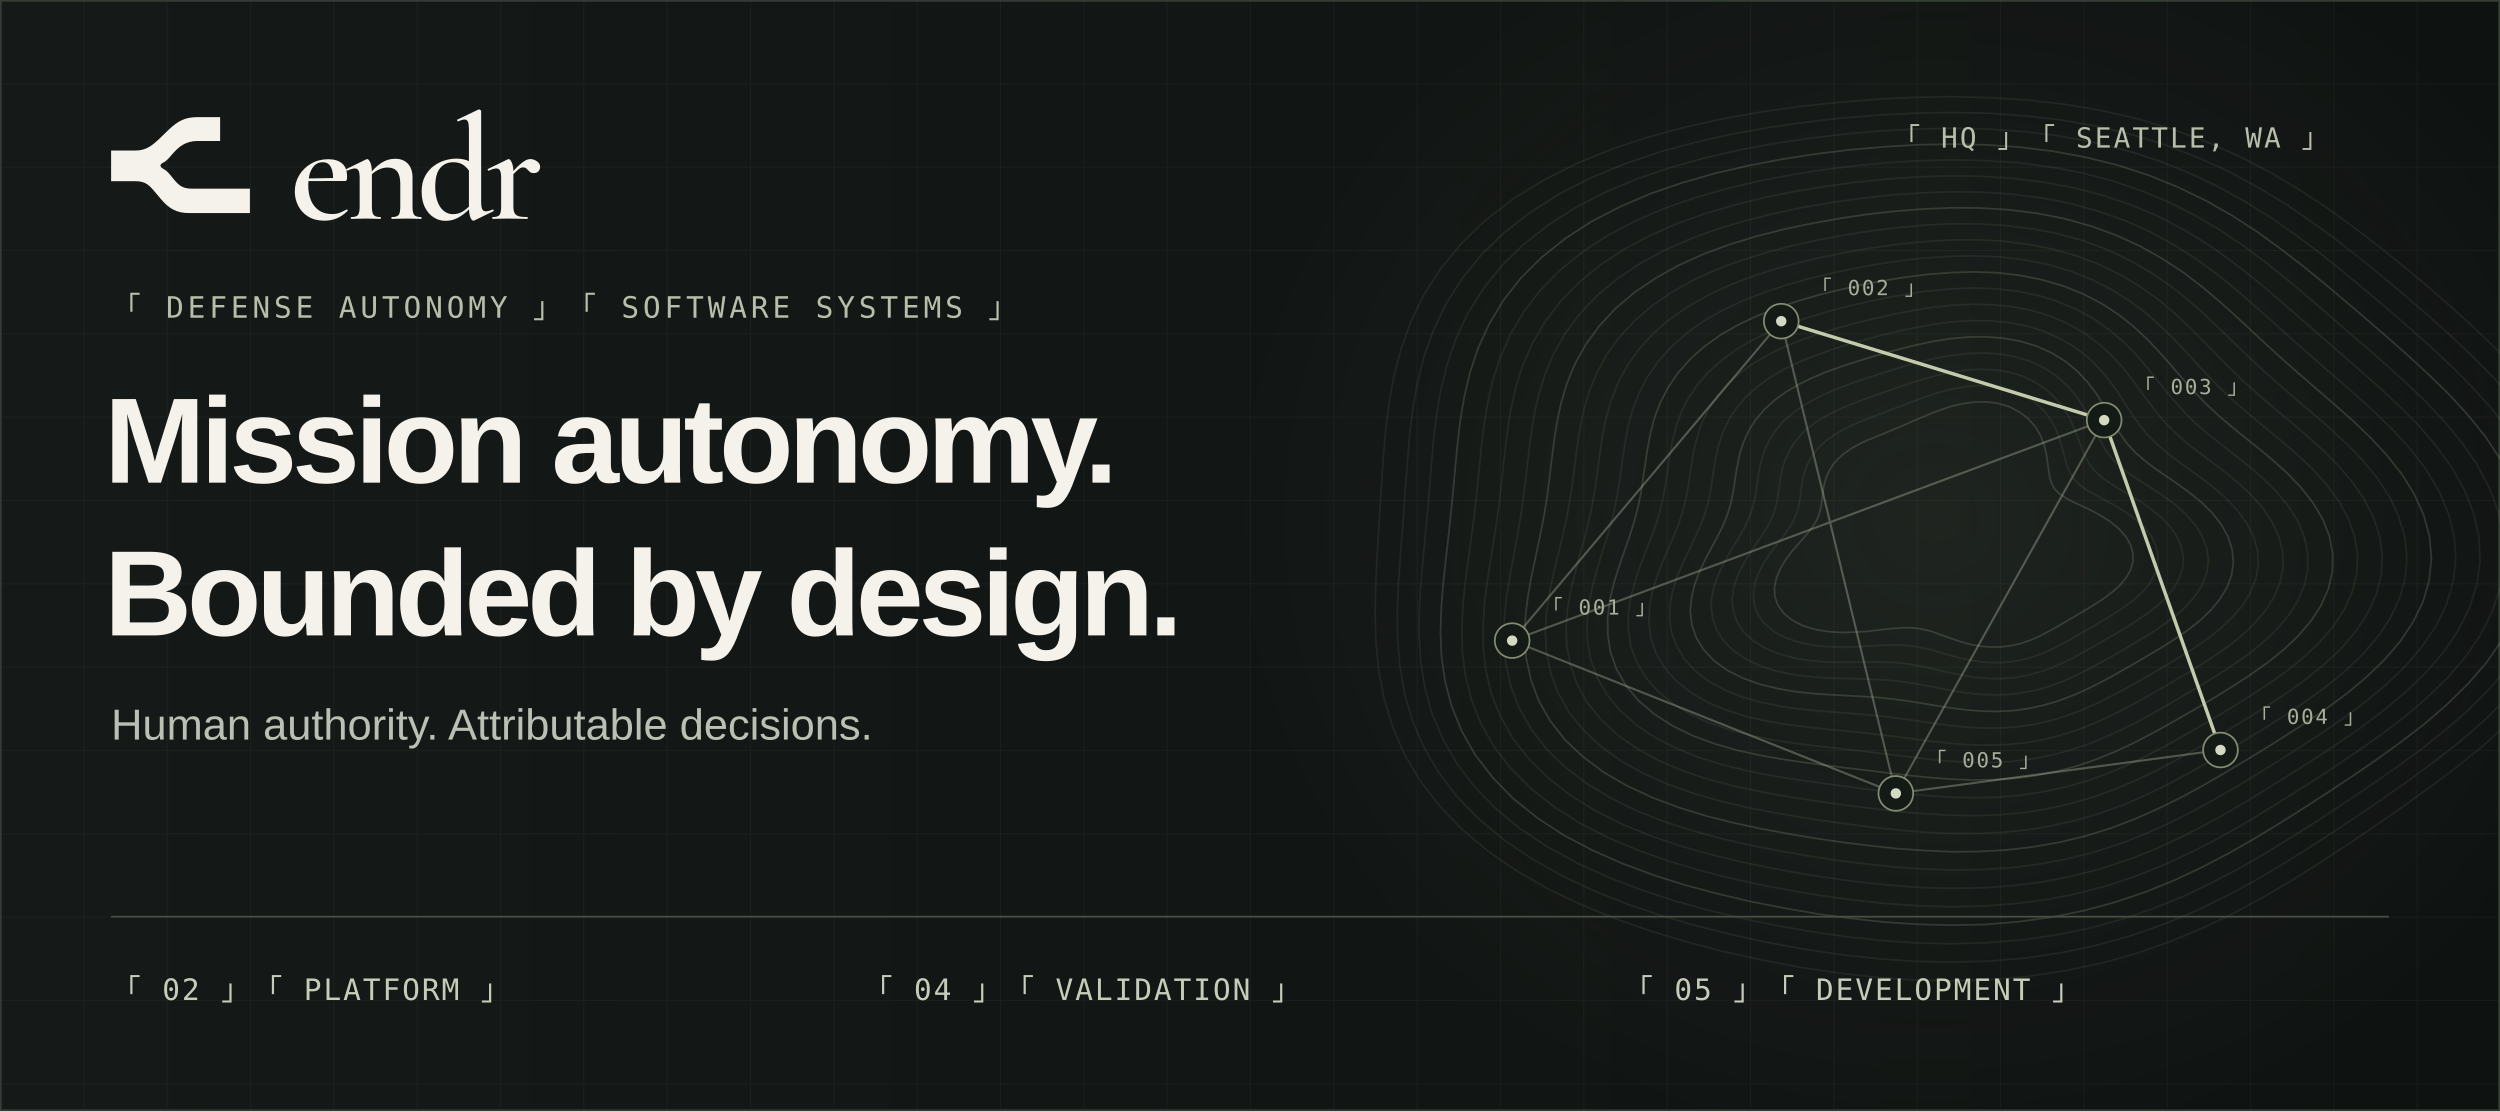
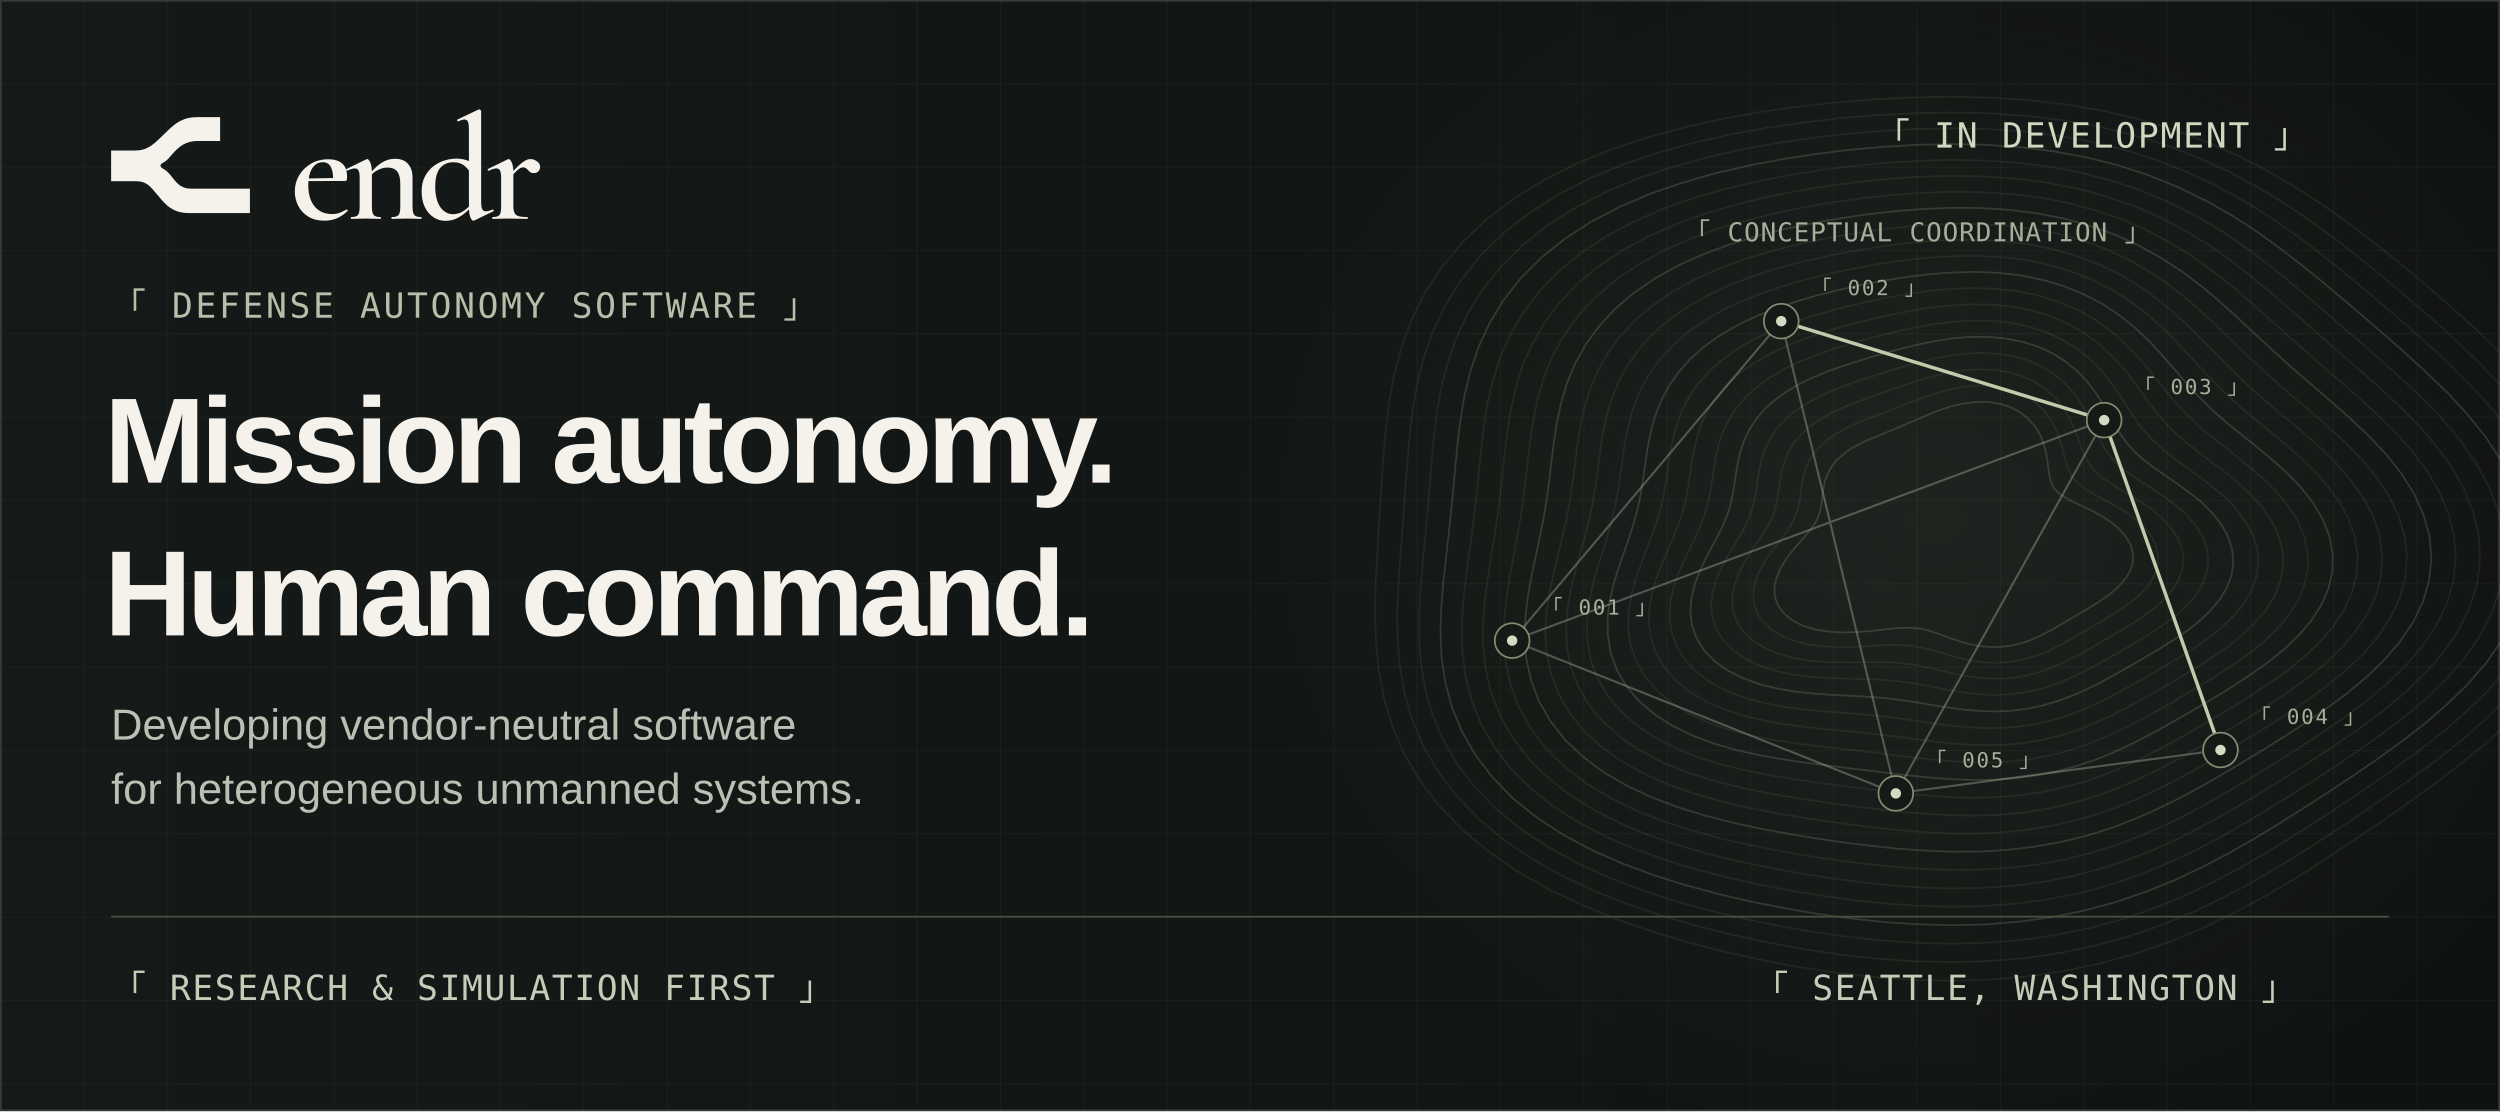
<svg xmlns="http://www.w3.org/2000/svg" width="1440" height="640" viewBox="0 0 1440 640" role="img" aria-labelledby="title desc">
  <defs>
    <linearGradient id="fade">
      <stop stop-color="#151917" />
      <stop offset="1" stop-color="#0e1211" />
    </linearGradient>
    <radialGradient id="wash">
      <stop stop-color="#7d8971" stop-opacity=".14" />
      <stop offset="1" stop-color="#7d8971" stop-opacity="0" />
    </radialGradient>
    <pattern id="grid" width="48" height="48" patternUnits="userSpaceOnUse">
      <path d="M48 0H0V48" fill="none" stroke="#e2e8d5" stroke-opacity=".045" />
    </pattern>
  </defs>
  <rect width="1440" height="640" fill="url(#fade)" />
  <rect x=".5" y=".5" width="1439" height="639" fill="url(#grid)" stroke="#343c35" />
  <g transform="translate(665 -6)">
    <ellipse cx="450" cy="305" rx="410" ry="370" fill="url(#wash)" />
    <polygon points="559.4,315.0 562.2,319.7 563.5,324.6 563.6,329.4 562.2,334.2 559.7,338.7 556.3,342.9 552.1,346.7 547.5,350.2 542.7,353.4 537.8,356.4 532.9,359.3 528.2,362.1 523.6,364.8 519.0,367.5 514.3,370.1 509.5,372.6 504.4,374.8 499.0,376.6 493.4,377.9 487.6,378.6 481.6,378.7 475.6,378.2 469.8,377.1 464.3,375.6 459.0,373.8 454.0,372.0 449.3,370.3 444.8,368.9 440.2,368.0 435.4,367.6 430.2,367.6 424.5,368.1 418.1,368.8 411.2,369.6 403.7,370.1 395.8,370.3 387.9,369.8 380.3,368.5 373.3,366.3 367.3,363.2 362.5,359.3 359.1,354.7 357.3,349.6 357.1,344.2 358.3,338.7 360.6,333.3 363.7,328.2 367.3,323.4 371.1,319.0 374.6,315.0 377.7,311.3 380.2,307.8 382.0,304.4 383.2,300.9 384.0,297.4 384.5,293.6 384.9,289.8 385.6,285.8 386.6,281.8 388.3,277.8 390.5,274.0 393.5,270.5 397.1,267.3 401.2,264.4 405.7,261.9 410.5,259.6 415.4,257.6 420.4,255.6 425.4,253.5 430.4,251.4 435.6,249.1 441.0,246.8 446.7,244.4 452.7,242.1 459.0,240.0 465.7,238.5 472.5,237.6 479.4,237.5 486.2,238.4 492.5,240.3 498.2,243.3 503.2,247.1 507.2,251.6 510.2,256.6 512.3,261.9 513.6,267.2 514.4,272.3 515.0,276.9 515.7,281.1 516.8,284.6 518.5,287.7 521.1,290.3 524.6,292.7 528.9,295.0 534.0,297.4 539.6,300.0 545.2,303.1 550.7,306.6 555.5,310.6 559.4,315.0" fill="none" stroke="#a4ad91" stroke-opacity="0.22" stroke-width="1" />
    <polygon points="574.2,315.0 576.8,320.4 578.1,325.9 577.8,331.4 576.2,336.8 573.3,341.9 569.4,346.6 564.7,351.0 559.5,355.0 554.0,358.6 548.5,362.1 543.0,365.3 537.6,368.5 532.4,371.5 527.1,374.6 521.7,377.5 516.2,380.3 510.5,382.8 504.4,384.8 498.1,386.4 491.5,387.4 484.8,387.8 478.1,387.5 471.5,386.6 465.1,385.3 459.0,383.7 453.2,382.0 447.6,380.4 442.1,379.1 436.6,378.1 430.9,377.6 424.8,377.5 418.2,377.7 411.0,378.1 403.3,378.6 395.0,378.7 386.5,378.4 378.0,377.4 369.9,375.6 362.4,372.8 356.0,369.2 350.9,364.7 347.3,359.5 345.3,353.7 344.9,347.7 345.9,341.6 348.1,335.6 351.2,329.9 354.8,324.5 358.5,319.6 362.1,315.0 365.2,310.7 367.7,306.6 369.5,302.6 370.8,298.6 371.6,294.4 372.2,290.1 372.8,285.6 373.6,281.0 374.9,276.4 376.9,271.8 379.6,267.5 383.0,263.4 387.2,259.6 391.9,256.3 397.1,253.3 402.6,250.6 408.3,248.2 414.1,245.9 420.0,243.7 426.0,241.4 432.1,239.1 438.4,236.7 444.9,234.3 451.8,232.1 459.0,230.2 466.5,228.8 474.2,228.1 481.9,228.3 489.4,229.4 496.4,231.6 502.9,234.7 508.5,238.8 513.2,243.6 516.9,248.9 519.7,254.5 521.7,260.1 523.2,265.5 524.5,270.5 525.8,275.0 527.6,278.9 529.9,282.4 533.1,285.5 537.2,288.4 542.1,291.2 547.6,294.2 553.6,297.4 559.6,301.1 565.2,305.3 570.2,309.9 574.2,315.0" fill="none" stroke="#a4ad91" stroke-opacity="0.1" stroke-width="1" />
    <polygon points="588.9,315.0 591.5,321.0 592.6,327.2 592.1,333.4 590.1,339.4 586.8,345.1 582.4,350.4 577.2,355.2 571.4,359.7 565.3,363.8 559.2,367.7 553.1,371.3 547.0,374.8 541.1,378.3 535.1,381.6 529.1,384.9 523.0,387.9 516.5,390.7 509.8,393.1 502.8,395.0 495.5,396.3 488.0,396.9 480.6,396.8 473.2,396.2 466.0,395.1 459.0,393.7 452.3,392.1 445.8,390.6 439.4,389.3 433.0,388.3 426.4,387.6 419.4,387.4 411.9,387.4 403.9,387.5 395.4,387.5 386.4,387.3 377.3,386.5 368.2,385.0 359.5,382.6 351.6,379.3 344.8,375.1 339.3,370.0 335.5,364.2 333.3,357.8 332.7,351.2 333.6,344.5 335.8,337.9 338.8,331.6 342.3,325.7 346.0,320.1 349.5,315.0 352.6,310.2 355.1,305.5 356.9,300.9 358.2,296.3 359.1,291.5 359.8,286.6 360.5,281.5 361.6,276.2 363.2,271.0 365.5,265.8 368.6,260.9 372.5,256.2 377.2,251.9 382.5,248.1 388.4,244.7 394.7,241.6 401.2,238.9 407.9,236.3 414.6,233.9 421.5,231.5 428.5,229.0 435.7,226.6 443.2,224.3 450.9,222.2 459.0,220.4 467.3,219.2 475.8,218.7 484.3,219.1 492.5,220.4 500.4,222.8 507.5,226.3 513.9,230.6 519.3,235.7 523.7,241.2 527.2,247.1 529.9,253.0 532.1,258.7 534.0,264.0 536.0,268.9 538.4,273.2 541.5,277.1 545.3,280.7 549.9,284.0 555.3,287.4 561.3,290.9 567.7,294.8 574.0,299.1 579.8,304.0 584.9,309.3 588.9,315.0" fill="none" stroke="#a4ad91" stroke-opacity="0.1" stroke-width="1" />
    <polygon points="603.6,315.0 606.1,321.7 607.0,328.5 606.3,335.3 603.9,341.9 600.2,348.2 595.3,354.1 589.6,359.5 583.2,364.4 576.6,369.0 569.8,373.3 563.0,377.3 556.4,381.2 549.8,385.0 543.2,388.6 536.5,392.2 529.7,395.6 522.6,398.7 515.2,401.4 507.5,403.6 499.5,405.1 491.3,406.0 483.1,406.3 474.9,405.9 466.8,405.0 459.0,403.7 451.4,402.3 444.0,400.8 436.7,399.5 429.4,398.5 421.9,397.7 414.0,397.3 405.7,397.0 396.8,396.8 387.5,396.5 377.9,395.8 368.0,394.6 358.4,392.6 349.2,389.7 340.8,385.8 333.6,380.9 327.9,375.2 323.8,368.8 321.4,361.9 320.6,354.6 321.4,347.4 323.5,340.2 326.4,333.3 329.8,326.8 333.5,320.7 336.9,315.0 340.0,309.6 342.4,304.3 344.3,299.2 345.6,293.9 346.6,288.6 347.3,283.0 348.2,277.3 349.5,271.4 351.4,265.6 354.0,259.8 357.5,254.2 361.9,249.0 367.2,244.2 373.2,239.9 379.8,236.1 386.8,232.6 394.1,229.6 401.6,226.7 409.3,224.1 417.1,221.6 425.0,219.1 433.1,216.6 441.4,214.4 450.1,212.3 459.0,210.7 468.2,209.6 477.4,209.3 486.7,209.9 495.7,211.5 504.3,214.1 512.2,217.8 519.2,222.4 525.3,227.7 530.4,233.5 534.6,239.7 538.0,245.8 540.9,251.8 543.6,257.5 546.3,262.7 549.4,267.5 553.0,271.8 557.5,275.8 562.7,279.7 568.6,283.6 575.1,287.7 581.8,292.2 588.4,297.1 594.4,302.6 599.6,308.6 603.6,315.0" fill="none" stroke="#a4ad91" stroke-opacity="0.1" stroke-width="1" />
    <polygon points="618.3,315.0 620.7,322.4 621.4,329.9 620.4,337.3 617.7,344.5 613.5,351.3 608.2,357.7 601.9,363.7 595.0,369.1 587.7,374.1 580.3,378.8 572.9,383.2 565.6,387.5 558.4,391.6 551.2,395.7 543.9,399.6 536.4,403.3 528.7,406.7 520.6,409.7 512.2,412.2 503.5,414.1 494.6,415.3 485.6,415.8 476.6,415.6 467.7,414.9 459.0,413.8 450.5,412.5 442.2,411.1 434.0,409.8 425.8,408.7 417.3,407.8 408.6,407.2 399.4,406.7 389.7,406.2 379.7,405.5 369.3,404.4 358.8,402.6 348.6,400.1 338.9,396.6 330.1,392.2 322.5,386.8 316.5,380.5 312.1,373.4 309.5,365.9 308.6,358.1 309.3,350.2 311.2,342.5 314.0,335.0 317.4,327.9 320.9,321.3 324.3,315.0 327.3,309.0 329.7,303.2 331.6,297.4 332.9,291.6 333.9,285.6 334.8,279.4 335.9,273.1 337.3,266.6 339.5,260.1 342.5,253.7 346.4,247.6 351.3,241.8 357.2,236.5 363.8,231.7 371.1,227.4 378.9,223.6 387.0,220.2 395.4,217.2 404.0,214.4 412.6,211.7 421.5,209.1 430.5,206.7 439.7,204.5 449.2,202.5 459.0,201.0 469.0,200.1 479.1,200.0 489.1,200.8 498.9,202.6 508.2,205.4 516.8,209.3 524.6,214.1 531.4,219.7 537.2,225.8 542.1,232.2 546.2,238.7 549.9,245.0 553.2,251.0 556.6,256.5 560.4,261.7 564.7,266.4 569.8,270.9 575.5,275.3 582.0,279.8 588.9,284.5 595.9,289.6 602.8,295.1 609.1,301.3 614.3,307.9 618.3,315.0" fill="none" stroke="#a4ad91" stroke-opacity="0.22" stroke-width="1" />
    <polygon points="633.0,315.0 635.3,323.0 635.8,331.2 634.4,339.2 631.4,347.0 626.8,354.5 620.9,361.4 614.1,367.8 606.7,373.8 598.8,379.2 590.8,384.3 582.8,389.1 574.9,393.8 567.1,398.3 559.2,402.7 551.3,406.9 543.2,411.0 534.8,414.7 526.0,418.1 516.9,420.9 507.5,423.1 497.9,424.5 488.1,425.3 478.3,425.4 468.6,424.9 459.0,424.0 449.6,422.8 440.4,421.4 431.3,420.1 422.1,418.9 412.8,417.9 403.2,417.1 393.1,416.3 382.7,415.5 371.8,414.4 360.8,412.9 349.7,410.6 338.9,407.6 328.7,403.6 319.5,398.6 311.5,392.5 305.2,385.7 300.6,378.0 297.7,369.9 296.7,361.5 297.1,353.1 298.9,344.7 301.6,336.7 304.9,329.1 308.4,321.9 311.7,315.0 314.6,308.4 317.0,302.0 318.8,295.6 320.2,289.2 321.2,282.6 322.2,275.8 323.4,268.8 325.1,261.7 327.5,254.6 330.9,247.6 335.3,240.9 340.7,234.6 347.1,228.8 354.4,223.5 362.4,218.8 371.0,214.6 380.0,211.0 389.2,207.7 398.6,204.7 408.2,201.9 418.0,199.3 427.9,196.9 438.0,194.7 448.4,192.8 459.0,191.4 469.8,190.7 480.7,190.7 491.5,191.7 502.0,193.7 512.1,196.8 521.4,200.9 529.9,205.9 537.5,211.7 544.0,218.0 549.6,224.7 554.5,231.4 558.8,238.1 562.9,244.4 567.0,250.3 571.5,255.9 576.5,261.0 582.1,266.0 588.5,270.9 595.4,275.9 602.7,281.2 610.1,286.9 617.3,293.1 623.7,299.9 629.0,307.3 633.0,315.0" fill="none" stroke="#a4ad91" stroke-opacity="0.1" stroke-width="1" />
    <polygon points="647.6,315.0 649.8,323.7 650.1,332.5 648.4,341.2 645.0,349.6 640.0,357.6 633.6,365.0 626.3,372.0 618.3,378.4 609.8,384.3 601.3,389.8 592.7,395.0 584.1,400.1 575.7,404.9 567.2,409.7 558.7,414.3 549.9,418.7 540.9,422.8 531.5,426.5 521.7,429.6 511.6,432.1 501.2,433.9 490.6,434.9 480.0,435.2 469.4,435.0 459.0,434.2 448.7,433.1 438.6,431.8 428.6,430.5 418.5,429.2 408.2,428.1 397.7,427.0 386.9,426.0 375.6,424.8 364.0,423.3 352.3,421.3 340.6,418.6 329.2,415.0 318.5,410.5 308.9,404.9 300.6,398.3 293.9,390.8 289.0,382.6 286.0,373.9 284.7,364.9 285.1,355.9 286.7,347.0 289.3,338.4 292.5,330.2 295.8,322.4 299.0,315.0 301.9,307.8 304.2,300.8 306.0,293.9 307.3,286.8 308.4,279.6 309.5,272.2 310.9,264.5 312.8,256.8 315.5,249.1 319.2,241.5 324.1,234.2 330.0,227.3 337.0,221.0 345.0,215.3 353.8,210.2 363.1,205.7 372.9,201.7 383.0,198.2 393.4,195.0 403.8,192.1 414.5,189.5 425.3,187.1 436.3,184.9 447.5,183.1 459.0,181.9 470.6,181.3 482.3,181.5 493.9,182.6 505.2,184.8 516.0,188.1 526.1,192.4 535.3,197.7 543.5,203.7 550.8,210.3 557.2,217.2 562.8,224.2 567.9,231.1 572.7,237.7 577.5,244.0 582.6,250.0 588.3,255.6 594.5,261.1 601.4,266.5 608.9,272.1 616.6,277.9 624.4,284.3 631.7,291.2 638.3,298.6 643.7,306.6 647.6,315.0" fill="none" stroke="#a4ad91" stroke-opacity="0.1" stroke-width="1" />
    <polygon points="662.2,315.0 664.2,324.3 664.3,333.8 662.3,343.1 658.5,352.1 653.1,360.6 646.2,368.7 638.4,376.1 629.8,383.0 620.8,389.3 611.6,395.3 602.5,400.9 593.3,406.3 584.3,411.6 575.2,416.7 566.1,421.7 556.7,426.4 547.0,430.9 537.0,434.9 526.5,438.4 515.6,441.2 504.5,443.3 493.2,444.6 481.7,445.2 470.3,445.1 459.0,444.5 447.8,443.5 436.8,442.2 425.8,440.9 414.8,439.5 403.7,438.2 392.3,436.9 380.6,435.6 368.6,434.1 356.3,432.2 343.8,429.7 331.5,426.5 319.6,422.4 308.5,417.3 298.4,411.2 289.7,404.0 282.8,396.0 277.6,387.2 274.3,377.9 272.9,368.3 273.0,358.7 274.5,349.3 277.0,340.1 280.0,331.4 283.2,323.0 286.3,315.0 289.1,307.3 291.3,299.7 293.1,292.1 294.4,284.4 295.6,276.6 296.7,268.5 298.3,260.3 300.4,251.9 303.4,243.5 307.5,235.3 312.8,227.5 319.3,220.1 327.0,213.2 335.6,207.0 345.1,201.5 355.3,196.7 365.9,192.5 376.9,188.7 388.1,185.4 399.5,182.4 411.0,179.7 422.7,177.3 434.6,175.2 446.7,173.5 459.0,172.4 471.4,171.9 483.9,172.3 496.3,173.6 508.3,176.0 519.8,179.5 530.7,184.0 540.6,189.4 549.6,195.7 557.7,202.5 564.8,209.6 571.1,216.9 576.9,224.1 582.5,231.1 588.0,237.7 593.9,244.1 600.1,250.2 607.0,256.1 614.5,262.0 622.4,268.2 630.5,274.7 638.6,281.6 646.2,289.2 652.9,297.3 658.4,305.9 662.2,315.0" fill="none" stroke="#a4ad91" stroke-opacity="0.1" stroke-width="1" />
    <polygon points="676.8,315.0 678.6,325.0 678.4,335.1 676.2,345.0 672.0,354.6 666.1,363.7 658.8,372.2 650.4,380.2 641.3,387.5 631.7,394.3 622.0,400.7 612.2,406.8 602.5,412.6 592.9,418.2 583.2,423.7 573.5,429.0 563.5,434.2 553.2,439.0 542.5,443.4 531.3,447.2 519.8,450.3 507.9,452.7 495.7,454.3 483.5,455.1 471.2,455.3 459.0,454.8 446.9,453.9 435.0,452.7 423.1,451.3 411.2,449.8 399.1,448.4 386.9,446.8 374.3,445.2 361.5,443.3 348.5,441.0 335.4,438.1 322.5,434.4 310.1,429.8 298.4,424.1 288.0,417.4 278.9,409.7 271.7,401.1 266.2,391.7 262.7,381.8 261.1,371.7 261.0,361.6 262.3,351.5 264.6,341.8 267.5,332.5 270.6,323.6 273.6,315.0 276.2,306.7 278.4,298.5 280.1,290.3 281.4,282.0 282.6,273.5 283.9,264.8 285.6,255.9 287.9,246.9 291.3,238.0 295.8,229.2 301.6,220.7 308.6,212.8 316.9,205.4 326.2,198.8 336.5,192.9 347.4,187.8 358.9,183.3 370.8,179.3 382.9,175.8 395.2,172.8 407.6,170.0 420.2,167.6 432.9,165.6 445.9,164.0 459.0,163.0 472.2,162.6 485.5,163.1 498.6,164.6 511.4,167.2 523.7,170.8 535.3,175.5 546.0,181.1 555.8,187.6 564.5,194.6 572.4,202.0 579.5,209.6 586.1,217.1 592.4,224.4 598.6,231.4 605.1,238.1 612.1,244.7 619.6,251.1 627.6,257.6 636.0,264.3 644.5,271.4 652.9,279.0 660.7,287.2 667.5,295.9 673.0,305.3 676.8,315.0" fill="none" stroke="#a4ad91" stroke-opacity="0.22" stroke-width="1" />
    <polygon points="691.3,315.0 693.0,325.7 692.5,336.4 689.9,346.9 685.3,357.1 679.0,366.7 671.2,375.8 662.3,384.3 652.7,392.1 642.6,399.3 632.3,406.1 622.0,412.6 611.7,418.8 601.5,424.8 591.2,430.7 580.9,436.4 570.3,441.9 559.4,447.1 548.0,451.9 536.2,456.1 523.9,459.5 511.2,462.2 498.3,464.1 485.2,465.2 472.1,465.5 459.0,465.2 446.0,464.3 433.1,463.2 420.3,461.7 407.5,460.2 394.6,458.5 381.5,456.7 368.1,454.8 354.5,452.6 340.8,449.8 327.0,446.5 313.5,442.3 300.6,437.1 288.5,430.9 277.6,423.6 268.2,415.3 260.6,406.1 254.9,396.2 251.2,385.8 249.3,375.1 249.1,364.4 250.2,353.8 252.3,343.5 255.0,333.7 257.9,324.2 260.8,315.0 263.3,306.1 265.4,297.3 267.0,288.5 268.4,279.6 269.6,270.5 271.0,261.1 272.8,251.6 275.4,242.0 279.1,232.4 284.0,223.0 290.3,214.0 297.9,205.5 306.8,197.7 316.8,190.6 327.9,184.3 339.6,178.9 352.0,174.1 364.7,169.9 377.7,166.3 390.8,163.2 404.2,160.4 417.6,158.0 431.3,156.0 445.0,154.5 459.0,153.6 473.1,153.4 487.1,154.0 501.0,155.6 514.6,158.4 527.6,162.2 539.9,167.0 551.4,172.9 561.9,179.5 571.5,186.7 580.1,194.4 588.0,202.2 595.3,210.0 602.3,217.6 609.3,225.0 616.5,232.2 624.1,239.2 632.2,246.1 640.7,253.1 649.6,260.4 658.5,268.1 667.2,276.3 675.2,285.2 682.1,294.6 687.6,304.6 691.3,315.0" fill="none" stroke="#a4ad91" stroke-opacity="0.1" stroke-width="1" />
    <polygon points="705.7,315.0 707.2,326.3 706.5,337.6 703.6,348.8 698.6,359.5 691.8,369.8 683.6,379.4 674.2,388.3 664.0,396.6 653.4,404.3 642.6,411.5 631.7,418.4 620.9,425.0 610.1,431.4 599.3,437.7 588.3,443.9 577.1,449.8 565.6,455.3 553.6,460.4 541.0,465.0 528.0,468.8 514.6,471.8 500.9,474.0 487.0,475.3 473.0,475.8 459.0,475.6 445.1,474.8 431.3,473.7 417.6,472.2 403.8,470.5 390.0,468.7 376.1,466.6 361.9,464.4 347.5,461.7 333.1,458.6 318.7,454.8 304.6,450.1 291.1,444.4 278.6,437.6 267.3,429.8 257.6,420.9 249.6,411.2 243.7,400.7 239.7,389.7 237.5,378.5 237.1,367.2 238.0,356.1 239.9,345.2 242.5,334.8 245.2,324.7 247.9,315.0 250.3,305.5 252.3,296.1 253.9,286.7 255.2,277.1 256.5,267.4 257.9,257.4 260.0,247.2 262.9,237.0 266.9,226.7 272.2,216.8 278.9,207.2 287.1,198.2 296.7,189.9 307.5,182.4 319.3,175.8 331.8,170.0 345.0,165.0 358.6,160.6 372.5,156.9 386.6,153.7 400.8,150.9 415.1,148.5 429.6,146.5 444.2,145.1 459.0,144.2 473.9,144.1 488.7,144.9 503.4,146.7 517.7,149.6 531.5,153.5 544.6,158.5 556.8,164.5 568.1,171.4 578.4,178.8 587.8,186.7 596.4,194.7 604.5,202.8 612.3,210.8 620.0,218.6 627.9,226.2 636.2,233.6 644.8,241.1 653.9,248.6 663.2,256.5 672.5,264.8 681.4,273.7 689.6,283.2 696.6,293.3 702.1,303.9 705.7,315.0" fill="none" stroke="#a4ad91" stroke-opacity="0.1" stroke-width="1" />
    <polygon points="720.1,315.0 721.4,326.9 720.4,338.9 717.2,350.6 711.8,362.0 704.6,372.8 695.9,382.9 686.0,392.3 675.3,401.1 664.2,409.2 652.8,416.9 641.4,424.2 630.0,431.2 618.7,438.1 607.3,444.8 595.8,451.3 584.0,457.6 571.8,463.6 559.2,469.1 545.9,474.0 532.2,478.1 518.0,481.4 503.5,483.9 488.7,485.4 473.9,486.1 459.0,486.1 444.2,485.4 429.5,484.2 414.8,482.7 400.2,480.8 385.5,478.8 370.7,476.5 355.7,473.9 340.6,470.9 325.5,467.3 310.4,463.0 295.8,457.8 281.8,451.6 268.7,444.3 257.0,435.9 247.0,426.5 238.7,416.2 232.5,405.1 228.2,393.6 225.8,381.8 225.1,370.0 225.8,358.3 227.6,347.0 229.9,335.9 232.5,325.3 235.0,315.0 237.3,304.9 239.1,294.9 240.7,284.9 242.0,274.7 243.3,264.3 244.9,253.6 247.1,242.8 250.2,231.9 254.6,221.1 260.3,210.5 267.6,200.4 276.4,190.9 286.6,182.1 298.1,174.2 310.7,167.2 324.1,161.1 338.1,155.9 352.6,151.4 367.4,147.5 382.3,144.2 397.4,141.4 412.6,139.0 427.9,137.1 443.4,135.7 459.0,134.9 474.6,135.0 490.3,135.9 505.7,137.8 520.8,140.7 535.4,144.8 549.2,150.0 562.2,156.2 574.3,163.2 585.4,170.9 595.6,178.9 605.0,187.3 613.8,195.7 622.4,204.0 630.8,212.1 639.4,220.1 648.3,228.0 657.6,236.0 667.1,244.1 676.9,252.6 686.5,261.5 695.7,271.0 704.1,281.2 711.2,291.9 716.6,303.3 720.1,315.0" fill="none" stroke="#a4ad91" stroke-opacity="0.1" stroke-width="1" />
    <polygon points="734.4,315.0 735.5,327.6 734.2,340.2 730.7,352.5 724.9,364.4 717.3,375.7 708.1,386.4 697.7,396.3 686.6,405.6 674.9,414.2 663.0,422.3 651.1,430.0 639.2,437.5 627.3,444.7 615.4,451.8 603.3,458.8 590.9,465.5 578.1,471.8 564.8,477.7 550.9,483.0 536.4,487.5 521.5,491.1 506.1,493.8 490.5,495.6 474.8,496.5 459.0,496.6 443.3,495.9 427.6,494.8 412.1,493.1 396.5,491.2 380.9,488.9 365.3,486.3 349.5,483.4 333.7,480.0 317.8,476.0 302.2,471.2 287.0,465.5 272.5,458.8 259.0,451.0 246.9,442.0 236.4,432.1 227.9,421.2 221.3,409.6 216.8,397.5 214.1,385.2 213.2,372.8 213.7,360.6 215.2,348.7 217.3,337.1 219.7,325.9 222.0,315.0 224.1,304.3 225.9,293.7 227.3,283.0 228.6,272.2 230.0,261.1 231.7,249.9 234.1,238.4 237.5,226.9 242.3,215.4 248.5,204.3 256.3,193.6 265.6,183.6 276.5,174.4 288.8,166.1 302.1,158.7 316.4,152.3 331.3,146.8 346.6,142.1 362.3,138.1 378.1,134.8 394.1,131.9 410.1,129.5 426.3,127.7 442.6,126.4 459.0,125.7 475.4,125.8 491.8,126.8 508.1,128.8 523.9,131.9 539.3,136.2 553.9,141.5 567.7,147.8 580.5,155.0 592.4,162.8 603.4,171.2 613.6,179.8 623.2,188.4 632.5,197.1 641.7,205.6 651.0,214.1 660.5,222.4 670.3,230.9 680.4,239.6 690.5,248.6 700.5,258.2 710.0,268.4 718.5,279.2 725.6,290.6 731.0,302.6 734.4,315.0" fill="none" stroke="#a4ad91" stroke-opacity="0.22" stroke-width="1" />
    <polygon points="748.6,315.0 749.5,328.2 748.0,341.4 744.1,354.4 738.0,366.8 729.9,378.7 720.3,389.9 709.4,400.3 697.8,410.0 685.6,419.1 673.2,427.6 660.7,435.8 648.3,443.7 635.9,451.4 623.5,458.9 610.8,466.3 597.9,473.4 584.4,480.2 570.5,486.4 555.9,492.1 540.7,496.9 524.9,500.9 508.8,503.9 492.3,505.9 475.7,506.9 459.0,507.1 442.4,506.5 425.8,505.3 409.3,503.6 392.8,501.5 376.4,499.0 359.9,496.1 343.4,492.9 326.8,489.1 310.3,484.6 294.0,479.4 278.2,473.2 263.2,465.9 249.3,457.6 236.8,448.1 225.9,437.6 217.0,426.1 210.2,414.0 205.3,401.4 202.4,388.5 201.3,375.6 201.5,362.9 202.7,350.4 204.6,338.3 206.8,326.5 208.9,315.0 210.9,303.7 212.5,292.5 213.9,281.2 215.2,269.7 216.6,258.0 218.5,246.1 221.1,234.0 224.8,221.8 229.9,209.8 236.6,198.0 244.9,186.8 254.9,176.3 266.5,166.6 279.5,157.9 293.6,150.2 308.7,143.6 324.4,137.8 340.7,133.0 357.2,128.9 373.9,125.4 390.7,122.5 407.6,120.2 424.7,118.3 441.8,117.1 459.0,116.5 476.2,116.7 493.4,117.8 510.4,119.9 527.1,123.1 543.2,127.5 558.6,132.9 573.2,139.4 586.8,146.8 599.5,154.8 611.2,163.3 622.2,172.2 632.6,181.2 642.7,190.1 652.6,199.1 662.6,208.0 672.7,216.8 683.1,225.8 693.7,235.1 704.2,244.7 714.5,254.9 724.2,265.7 732.9,277.2 740.1,289.3 745.4,302.0 748.6,315.0" fill="none" stroke="#a4ad91" stroke-opacity="0.1" stroke-width="1" />
    <polygon points="762.8,315.0 763.5,328.9 761.7,342.7 757.4,356.2 750.9,369.2 742.4,381.7 732.3,393.3 721.0,404.3 708.9,414.4 696.3,424.0 683.4,433.0 670.4,441.6 657.5,449.9 644.6,458.0 631.6,466.0 618.4,473.8 604.8,481.3 590.8,488.5 576.2,495.2 560.9,501.2 544.9,506.4 528.4,510.7 511.4,514.0 494.1,516.2 476.6,517.4 459.0,517.7 441.4,517.2 423.9,515.9 406.5,514.1 389.2,511.8 371.9,509.1 354.6,505.9 337.2,502.3 319.9,498.1 302.8,493.2 285.9,487.5 269.5,480.8 254.0,473.0 239.6,464.1 226.7,454.1 215.5,443.0 206.3,431.1 199.1,418.4 193.9,405.3 190.8,391.9 189.3,378.4 189.3,365.1 190.2,352.1 191.9,339.4 193.8,327.1 195.8,315.0 197.6,303.1 199.1,291.2 200.4,279.3 201.7,267.2 203.2,254.8 205.2,242.3 208.0,229.5 212.0,216.7 217.5,204.1 224.7,191.8 233.5,180.0 244.2,169.0 256.4,158.9 270.2,149.8 285.1,141.8 301.0,134.8 317.6,128.9 334.7,123.9 352.1,119.6 369.7,116.1 387.4,113.2 405.2,110.8 423.1,109.0 441.0,107.8 459.0,107.3 477.0,107.6 495.0,108.8 512.8,111.0 530.2,114.3 547.1,118.8 563.3,124.3 578.7,130.9 593.1,138.5 606.6,146.7 619.1,155.5 630.9,164.6 642.1,173.8 652.9,183.2 663.6,192.5 674.2,201.8 685.0,211.2 695.9,220.7 707.0,230.5 718.0,240.8 728.6,251.6 738.4,263.1 747.2,275.2 754.4,288.0 759.7,301.3 762.8,315.0" fill="none" stroke="#a4ad91" stroke-opacity="0.1" stroke-width="1" />
    <polygon points="776.9,315.0 777.3,329.5 775.2,343.9 770.6,358.0 763.8,371.6 754.9,384.6 744.4,396.8 732.6,408.2 720.0,418.9 706.9,428.9 693.5,438.3 680.1,447.4 666.7,456.2 653.3,464.7 639.7,473.1 626.0,481.4 611.9,489.3 597.2,496.9 581.9,504.0 565.9,510.4 549.2,516.0 531.9,520.6 514.1,524.1 495.9,526.5 477.5,527.9 459.0,528.3 440.5,527.8 422.1,526.5 403.8,524.6 385.5,522.1 367.4,519.1 349.2,515.7 331.1,511.7 313.1,507.1 295.3,501.7 277.8,495.5 260.9,488.3 244.9,480.1 230.0,470.6 216.7,460.1 205.1,448.5 195.5,436.0 188.0,422.8 182.6,409.2 179.1,395.2 177.3,381.2 177.0,367.4 177.7,353.8 179.1,340.6 180.8,327.7 182.6,315.0 184.2,302.5 185.6,290.0 186.9,277.4 188.1,264.7 189.7,251.7 191.8,238.4 194.9,225.0 199.2,211.6 205.1,198.4 212.7,185.5 222.2,173.2 233.5,161.7 246.4,151.2 260.9,141.7 276.7,133.4 293.4,126.1 310.9,120.0 328.9,114.8 347.1,110.5 365.6,106.9 384.1,103.9 402.7,101.6 421.4,99.8 440.2,98.6 459.0,98.1 477.8,98.5 496.6,99.7 515.1,102.0 533.3,105.4 551.0,110.0 568.0,115.7 584.2,122.4 599.4,130.1 613.7,138.5 627.1,147.5 639.7,156.9 651.7,166.5 663.3,176.2 674.6,185.9 685.9,195.7 697.3,205.5 708.8,215.6 720.3,226.0 731.7,236.9 742.6,248.3 752.6,260.4 761.5,273.2 768.7,286.7 774.0,300.7 776.9,315.0" fill="none" stroke="#a4ad91" stroke-opacity="0.1" stroke-width="1" />
    <polygon points="790.9,315.0 791.1,330.1 788.7,345.1 783.8,359.8 776.6,374.0 767.3,387.5 756.3,400.2 744.1,412.1 731.1,423.3 717.5,433.7 703.7,443.7 689.8,453.2 675.9,462.4 662.0,471.4 647.9,480.3 633.6,489.0 618.9,497.4 603.6,505.4 587.7,512.9 571.0,519.7 553.5,525.6 535.4,530.5 516.8,534.3 497.7,536.9 478.4,538.5 459.0,538.9 439.6,538.4 420.2,537.1 401.0,535.0 381.9,532.4 362.9,529.1 343.9,525.4 325.1,521.0 306.3,516.0 287.8,510.2 269.8,503.5 252.3,495.8 235.8,487.1 220.5,477.1 206.7,466.1 194.8,453.9 184.8,440.9 177.0,427.2 171.2,413.0 167.4,398.6 165.3,384.1 164.7,369.7 165.2,355.6 166.3,341.8 167.8,328.3 169.3,315.0 170.7,301.9 172.0,288.8 173.2,275.5 174.5,262.1 176.1,248.5 178.4,234.6 181.7,220.6 186.4,206.5 192.7,192.7 200.8,179.2 210.8,166.4 222.8,154.4 236.4,143.5 251.7,133.6 268.3,125.0 285.8,117.5 304.2,111.2 323.0,105.8 342.1,101.4 361.5,97.7 380.9,94.7 400.3,92.3 419.8,90.6 439.4,89.4 459.0,89.0 478.6,89.4 498.1,90.7 517.5,93.1 536.5,96.6 555.0,101.2 572.8,107.0 589.7,113.9 605.8,121.7 620.9,130.3 635.1,139.5 648.5,149.2 661.3,159.1 673.6,169.1 685.7,179.3 697.7,189.5 709.7,199.9 721.7,210.5 733.6,221.5 745.4,232.9 756.5,245.0 766.8,257.8 775.7,271.3 783.0,285.4 788.1,300.0 790.9,315.0" fill="none" stroke="#a4ad91" stroke-opacity="0.22" stroke-width="1" />
    <polygon points="804.8,315.0 804.8,330.7 802.1,346.4 796.9,361.7 789.3,376.4 779.6,390.4 768.2,403.6 755.6,416.0 742.1,427.7 728.1,438.6 713.9,449.0 699.5,459.0 685.1,468.7 670.7,478.2 656.1,487.5 641.3,496.6 626.0,505.5 610.1,513.9 593.5,521.9 576.1,529.0 557.9,535.3 539.0,540.5 519.5,544.5 499.6,547.4 479.3,549.0 459.0,549.6 438.7,549.1 418.4,547.7 398.3,545.5 378.3,542.6 358.4,539.1 338.7,535.0 319.0,530.3 299.6,524.9 280.5,518.6 261.8,511.5 243.8,503.3 226.8,494.0 211.0,483.6 196.8,472.0 184.5,459.4 174.2,445.8 166.0,431.6 159.8,416.9 155.7,401.9 153.3,386.9 152.4,372.0 152.5,357.3 153.4,342.9 154.6,328.9 155.9,315.0 157.2,301.3 158.4,287.5 159.5,273.6 160.7,259.6 162.4,245.3 164.9,230.7 168.5,216.1 173.5,201.4 180.2,187.0 188.9,173.0 199.5,159.6 212.1,147.2 226.5,135.8 242.5,125.6 259.9,116.6 278.3,108.9 297.5,102.4 317.2,96.9 337.2,92.3 357.4,88.6 377.6,85.6 397.9,83.2 418.2,81.4 438.6,80.3 459.0,79.9 479.4,80.3 499.7,81.7 519.9,84.1 539.6,87.7 558.9,92.4 577.5,98.3 595.3,105.3 612.2,113.3 628.2,122.1 643.2,131.5 657.4,141.4 671.0,151.6 684.0,162.0 696.8,172.6 709.5,183.3 722.0,194.2 734.6,205.3 747.0,216.9 759.0,229.0 770.5,241.7 780.9,255.2 789.9,269.3 797.2,284.1 802.2,299.4 804.8,315.0" fill="none" stroke="#a4ad91" stroke-opacity="0.1" stroke-width="1" />
    <polygon points="818.7,315.0 818.4,331.4 815.5,347.6 809.9,363.4 801.9,378.7 791.8,393.3 780.1,407.0 767.1,419.9 753.2,432.1 738.7,443.5 724.0,454.4 709.2,464.8 694.4,475.0 679.5,484.9 664.4,494.7 649.0,504.3 633.2,513.6 616.6,522.5 599.3,530.9 581.2,538.4 562.3,545.0 542.5,550.5 522.2,554.8 501.4,557.9 480.3,559.6 459.0,560.2 437.7,559.7 416.5,558.2 395.5,555.9 374.6,552.8 353.9,549.0 333.4,544.6 313.0,539.5 292.9,533.7 273.1,527.0 253.8,519.4 235.3,510.7 217.8,500.9 201.6,490.0 187.0,477.9 174.2,464.8 163.5,450.7 154.9,436.0 148.5,420.8 144.0,405.3 141.3,389.7 140.0,374.3 139.8,359.1 140.4,344.1 141.4,329.5 142.5,315.0 143.6,300.6 144.6,286.3 145.7,271.7 146.9,257.0 148.7,242.0 151.4,226.8 155.2,211.5 160.6,196.3 167.8,181.2 177.0,166.7 188.2,152.8 201.5,139.9 216.6,128.2 233.4,117.6 251.6,108.3 270.8,100.4 290.9,93.6 311.4,88.0 332.3,83.3 353.3,79.5 374.4,76.5 395.5,74.0 416.6,72.3 437.8,71.2 459.0,70.8 480.2,71.2 501.3,72.7 522.2,75.1 542.8,78.7 562.9,83.5 582.3,89.5 600.9,96.7 618.7,104.8 635.4,113.8 651.3,123.4 666.3,133.6 680.7,144.1 694.5,154.9 708.0,165.9 721.3,177.1 734.5,188.5 747.5,200.2 760.3,212.4 772.7,225.1 784.4,238.5 795.0,252.6 804.1,267.4 811.3,282.8 816.2,298.7 818.7,315.0" fill="none" stroke="#a4ad91" stroke-opacity="0.1" stroke-width="1" />
    <polygon points="832.4,315.0 831.9,332.0 828.7,348.8 822.8,365.2 814.5,381.1 804.0,396.1 791.9,410.4 778.5,423.8 764.2,436.4 749.3,448.4 734.2,459.7 719.0,470.7 703.7,481.3 688.3,491.7 672.7,502.0 656.8,512.1 640.3,521.8 623.2,531.2 605.2,539.9 586.4,547.8 566.6,554.8 546.1,560.6 524.9,565.1 503.2,568.4 481.2,570.3 459.0,570.9 436.8,570.4 414.7,568.8 392.8,566.3 371.0,563.0 349.5,558.9 328.2,554.2 307.1,548.7 286.2,542.4 265.8,535.3 246.0,527.2 226.9,518.1 208.9,507.8 192.2,496.3 177.2,483.8 164.0,470.1 152.9,455.6 143.9,440.4 137.1,424.6 132.3,408.6 129.2,392.6 127.6,376.6 127.1,360.8 127.3,345.3 128.0,330.1 128.9,315.0 129.8,300.0 130.7,285.0 131.8,269.8 133.1,254.4 135.0,238.8 137.8,223.0 142.0,207.0 147.7,191.1 155.3,175.5 165.1,160.4 176.9,146.1 190.8,132.7 206.7,120.5 224.3,109.7 243.3,100.1 263.4,91.9 284.3,85.0 305.7,79.2 327.4,74.4 349.2,70.5 371.2,67.4 393.1,65.0 415.0,63.2 437.0,62.1 459.0,61.7 481.0,62.2 502.9,63.6 524.6,66.1 546.0,69.8 566.9,74.6 587.1,80.7 606.6,88.0 625.2,96.2 642.8,105.4 659.5,115.3 675.3,125.7 690.4,136.6 705.0,147.8 719.2,159.2 733.1,170.8 746.9,182.8 760.4,195.1 773.6,207.8 786.4,221.2 798.3,235.2 809.0,250.0 818.1,265.4 825.3,281.5 830.1,298.1 832.4,315.0" fill="none" stroke="#a4ad91" stroke-opacity="0.1" stroke-width="1" />
    <path d="M206 375L361 191L547 248L614 438L427 463Z M361 191L427 463L547 248M206 375L547 248" fill="none" stroke="#c5ccb4" stroke-opacity=".34" stroke-width="1.2" />
    <path d="M361 191L547 248L614 438" fill="none" stroke="#c3cbac" stroke-width="2" />
    <circle cx="206" cy="375" r="10" fill="#141a16" stroke="#818d71" />
    <circle cx="206" cy="375" r="3" fill="#d4dac2" />
    <text x="223" y="360" fill="#a4ae98" font-family="monospace" font-size="12" font-weight="400" letter-spacing="1">「 001 」</text>
    <circle cx="361" cy="191" r="10" fill="#141a16" stroke="#818d71" />
    <circle cx="361" cy="191" r="3" fill="#d4dac2" />
    <text x="378" y="176" fill="#a4ae98" font-family="monospace" font-size="12" font-weight="400" letter-spacing="1">「 002 」</text>
    <circle cx="547" cy="248" r="10" fill="#141a16" stroke="#818d71" />
    <circle cx="547" cy="248" r="3" fill="#d4dac2" />
    <text x="564" y="233" fill="#a4ae98" font-family="monospace" font-size="12" font-weight="400" letter-spacing="1">「 003 」</text>
    <circle cx="614" cy="438" r="10" fill="#141a16" stroke="#818d71" />
    <circle cx="614" cy="438" r="3" fill="#d4dac2" />
    <text x="631" y="423" fill="#a4ae98" font-family="monospace" font-size="12" font-weight="400" letter-spacing="1">「 004 」</text>
    <circle cx="427" cy="463" r="10" fill="#141a16" stroke="#818d71" />
    <circle cx="427" cy="463" r="3" fill="#d4dac2" />
    <text x="444" y="448" fill="#a4ae98" font-family="monospace" font-size="12" font-weight="400" letter-spacing="1">「 005 」</text>
  </g>
  <g transform="translate(64 63) scale(.087)">
    <g fill="#f5f2eb">
      <path transform="translate(0 51.51943) scale(0.9859645)" d="M0 224H164C236 224 277 190 329 140L390 81C451 24 499 0 578 0H732V160H580C500 160 454 199 411 248C388 275 371 296 347 307C326 317 327 334 347 345C388 365 412 412 444 443C470 469 500 480 540 480H932V644H522C438 644 389 613 338 554L305 515C261 463 238 430 164 430H0Z" />
      <path transform="translate(1183.216 725.0)" d="M229 12Q166 12 122.0 -15.0Q78 -42 55.5 -86.5Q33 -131 33 -181Q33 -241 62.0 -289.0Q91 -337 141.0 -366.0Q191 -395 254 -395Q313 -395 346.0 -367.0Q379 -339 379 -280Q379 -267 377.0 -259.0Q375 -251 368 -251H286Q289 -309 272.5 -342.0Q256 -375 218 -375Q173 -375 147.5 -333.5Q122 -292 122 -223Q122 -165 140.0 -122.5Q158 -80 193.0 -56.0Q228 -32 279 -32Q310 -32 331.0 -40.5Q352 -49 376 -62Q378 -64 381.5 -60.0Q385 -56 383 -53Q347 -18 309.5 -3.0Q272 12 229 12ZM93 -250 92 -267 314 -271V-251ZM675.35 0Q672.35 0 672.35 -6.0Q672.35 -12 675.35 -12Q709.35 -12 720.35 -26.0Q731.35 -40 731.35 -81V-231Q731.35 -287 710.85 -313.5Q690.35 -340 646.35 -340Q614.35 -340 580.85 -322.5Q547.35 -305 525.35 -274L520.35 -286Q559.35 -339 602.85 -368.5Q646.35 -398 696.35 -398Q752.35 -398 782.35 -364.5Q812.35 -331 812.35 -274V-81Q812.35 -40 823.85 -26.0Q835.35 -12 869.35 -12Q872.35 -12 872.35 -6.0Q872.35 0 869.35 0Q850.35 0 825.35 -1.0Q800.35 -2 772.35 -2Q745.35 -2 719.85 -1.0Q694.35 0 675.35 0ZM406.35 0Q403.35 0 403.35 -6.0Q403.35 -12 406.35 -12Q440.35 -12 451.35 -26.0Q462.35 -40 462.35 -81V-272Q462.35 -304 455.35 -319.0Q448.35 -334 430.35 -334Q421.35 -334 408.35 -330.0Q395.35 -326 380.35 -319Q376.35 -318 373.85 -323.5Q371.35 -329 374.35 -330L505.35 -394Q510.35 -396 512.35 -396Q522.35 -396 532.85 -373.0Q543.35 -350 543.35 -306V-81Q543.35 -40 554.85 -26.0Q566.35 -12 600.35 -12Q603.35 -12 603.35 -6.0Q603.35 0 600.35 0Q581.35 0 556.35 -1.0Q531.35 -2 503.35 -2Q476.35 -2 450.85 -1.0Q425.35 0 406.35 0ZM1029.7 13Q987.7 13 951.7 -10.5Q915.7 -34 894.2 -77.0Q872.7 -120 872.7 -181Q872.7 -240 894.7 -281.5Q916.7 -323 951.2 -349.0Q985.7 -375 1025.7 -387.0Q1065.7 -399 1101.7 -399Q1137.7 -399 1168.7 -389.0Q1199.7 -379 1224.7 -363L1205.7 -287Q1183.7 -330 1155.2 -352.5Q1126.7 -375 1082.7 -375Q1027.7 -375 995.2 -336.5Q962.7 -298 962.7 -212Q962.7 -155 977.7 -114.5Q992.7 -74 1019.7 -52.5Q1046.7 -31 1079.7 -31Q1120.7 -31 1152.7 -54.0Q1184.7 -77 1213.7 -109L1222.7 -101Q1201.7 -77 1173.2 -50.5Q1144.7 -24 1109.2 -5.5Q1073.7 13 1029.7 13ZM1266.7 -714V-114Q1266.7 -79 1273.7 -64.5Q1280.7 -50 1297.7 -50Q1305.7 -50 1317.2 -53.0Q1328.7 -56 1342.7 -62Q1345.7 -64 1348.7 -58.5Q1351.7 -53 1348.7 -51L1220.7 11Q1217.7 12 1214.7 12Q1203.7 12 1194.7 -12.0Q1185.7 -36 1185.7 -82V-592Q1185.7 -626 1179.7 -642.0Q1173.7 -658 1155.7 -658Q1147.7 -658 1137.7 -654.5Q1127.7 -651 1115.7 -646Q1111.7 -644 1108.7 -650.0Q1105.7 -656 1108.7 -657L1248.7 -724Q1250.7 -725 1252.7 -725Q1256.7 -725 1261.7 -721.0Q1266.7 -717 1266.7 -714ZM1457.05 -271 1450.05 -283Q1488.05 -328 1514.55 -352.5Q1541.05 -377 1559.05 -386.5Q1577.05 -396 1593.05 -396Q1614.05 -396 1635.55 -381.5Q1657.05 -367 1657.05 -345Q1657.05 -327 1646.05 -315.0Q1635.05 -303 1615.05 -303Q1597.05 -303 1587.05 -313.0Q1577.05 -323 1568.05 -332.0Q1559.05 -341 1543.05 -341Q1535.05 -341 1526.05 -336.5Q1517.05 -332 1501.05 -317.0Q1485.05 -302 1457.05 -271ZM1343.05 0Q1340.05 0 1340.05 -6.0Q1340.05 -12 1343.05 -12Q1377.05 -12 1388.05 -26.0Q1399.05 -40 1399.05 -81V-272Q1399.05 -304 1392.05 -319.0Q1385.05 -334 1367.05 -334Q1358.05 -334 1345.05 -330.0Q1332.05 -326 1317.05 -319Q1313.05 -318 1310.55 -323.5Q1308.05 -329 1311.05 -330L1442.05 -394Q1447.05 -396 1449.05 -396Q1459.05 -396 1469.55 -373.0Q1480.05 -350 1480.05 -306V-81Q1480.05 -54 1488.05 -38.5Q1496.05 -23 1516.05 -17.5Q1536.05 -12 1572.05 -12Q1576.05 -12 1576.05 -6.0Q1576.05 0 1572.05 0Q1546.05 0 1512.55 -1.0Q1479.05 -2 1440.05 -2Q1413.05 -2 1387.55 -1.0Q1362.05 0 1343.05 0Z" />
    </g>
  </g>
-   <text x="64" y="183" fill="#b7bfaa" font-family="monospace" font-size="17" font-weight="400" letter-spacing="2.2">「 DEFENSE AUTONOMY 」「 SOFTWARE SYSTEMS 」</text>
+   <text x="64" y="183" fill="#b7bfaa" font-family="monospace" font-size="20" font-weight="400" letter-spacing="1.5">「 DEFENSE AUTONOMY SOFTWARE 」</text>
  <text x="60" y="278" fill="#f5f2eb" font-family="Arial, Helvetica, sans-serif" font-size="70" font-weight="600" letter-spacing="-2.8">Mission autonomy.</text>
-   <text x="60" y="366" fill="#f5f2eb" font-family="Arial, Helvetica, sans-serif" font-size="70" font-weight="600" letter-spacing="-2.8">Bounded by design.</text>
-   <text x="64" y="426" fill="#bbc0b4" font-family="Arial, Helvetica, sans-serif" font-size="25" font-weight="400" letter-spacing="0">Human authority. Attributable decisions.</text>
-   <text x="1090" y="85" fill="#b7bfaa" font-family="monospace" font-size="16" font-weight="400" letter-spacing="1.2">「 HQ 」「 SEATTLE, WA 」</text>
+   <text x="60" y="366" fill="#f5f2eb" font-family="Arial, Helvetica, sans-serif" font-size="70" font-weight="600" letter-spacing="-2.8">Human command.</text>
+   <text x="64" y="426" fill="#bbc0b4" font-family="Arial, Helvetica, sans-serif" font-size="25" font-weight="400" letter-spacing="0">Developing vendor-neutral software</text>
+   <text x="64" y="463" fill="#bbc0b4" font-family="Arial, Helvetica, sans-serif" font-size="25" font-weight="400" letter-spacing="0">for heterogeneous unmanned systems.</text>
+   <text x="1080" y="85" fill="#d0d8bf" font-family="monospace" font-size="20" font-weight="400" letter-spacing="1">「 IN DEVELOPMENT 」</text>
+   <text x="970" y="139" fill="#a4ae98" font-family="monospace" font-size="15" font-weight="400" letter-spacing="0.5">「 CONCEPTUAL COORDINATION 」</text>
  <path d="M64 528H1376" stroke="#495043" />
-   <text x="64" y="576" fill="#c5ccb8" font-family="monospace" font-size="17" font-weight="400" letter-spacing="1.1">「 02 」「 PLATFORM 」</text>
-   <text x="497" y="576" fill="#c5ccb8" font-family="monospace" font-size="17" font-weight="400" letter-spacing="1.1">「 04 」「 VALIDATION 」</text>
-   <text x="935" y="576" fill="#c5ccb8" font-family="monospace" font-size="17" font-weight="400" letter-spacing="1.1">「 05 」「 DEVELOPMENT 」</text>
+   <text x="64" y="576" fill="#c5ccb8" font-family="monospace" font-size="20" font-weight="400" letter-spacing="0.9">「 RESEARCH &amp; SIMULATION FIRST 」</text>
+   <text x="1010" y="576" fill="#c5ccb8" font-family="monospace" font-size="20" font-weight="400" letter-spacing="0.9">「 SEATTLE, WASHINGTON 」</text>
</svg>
